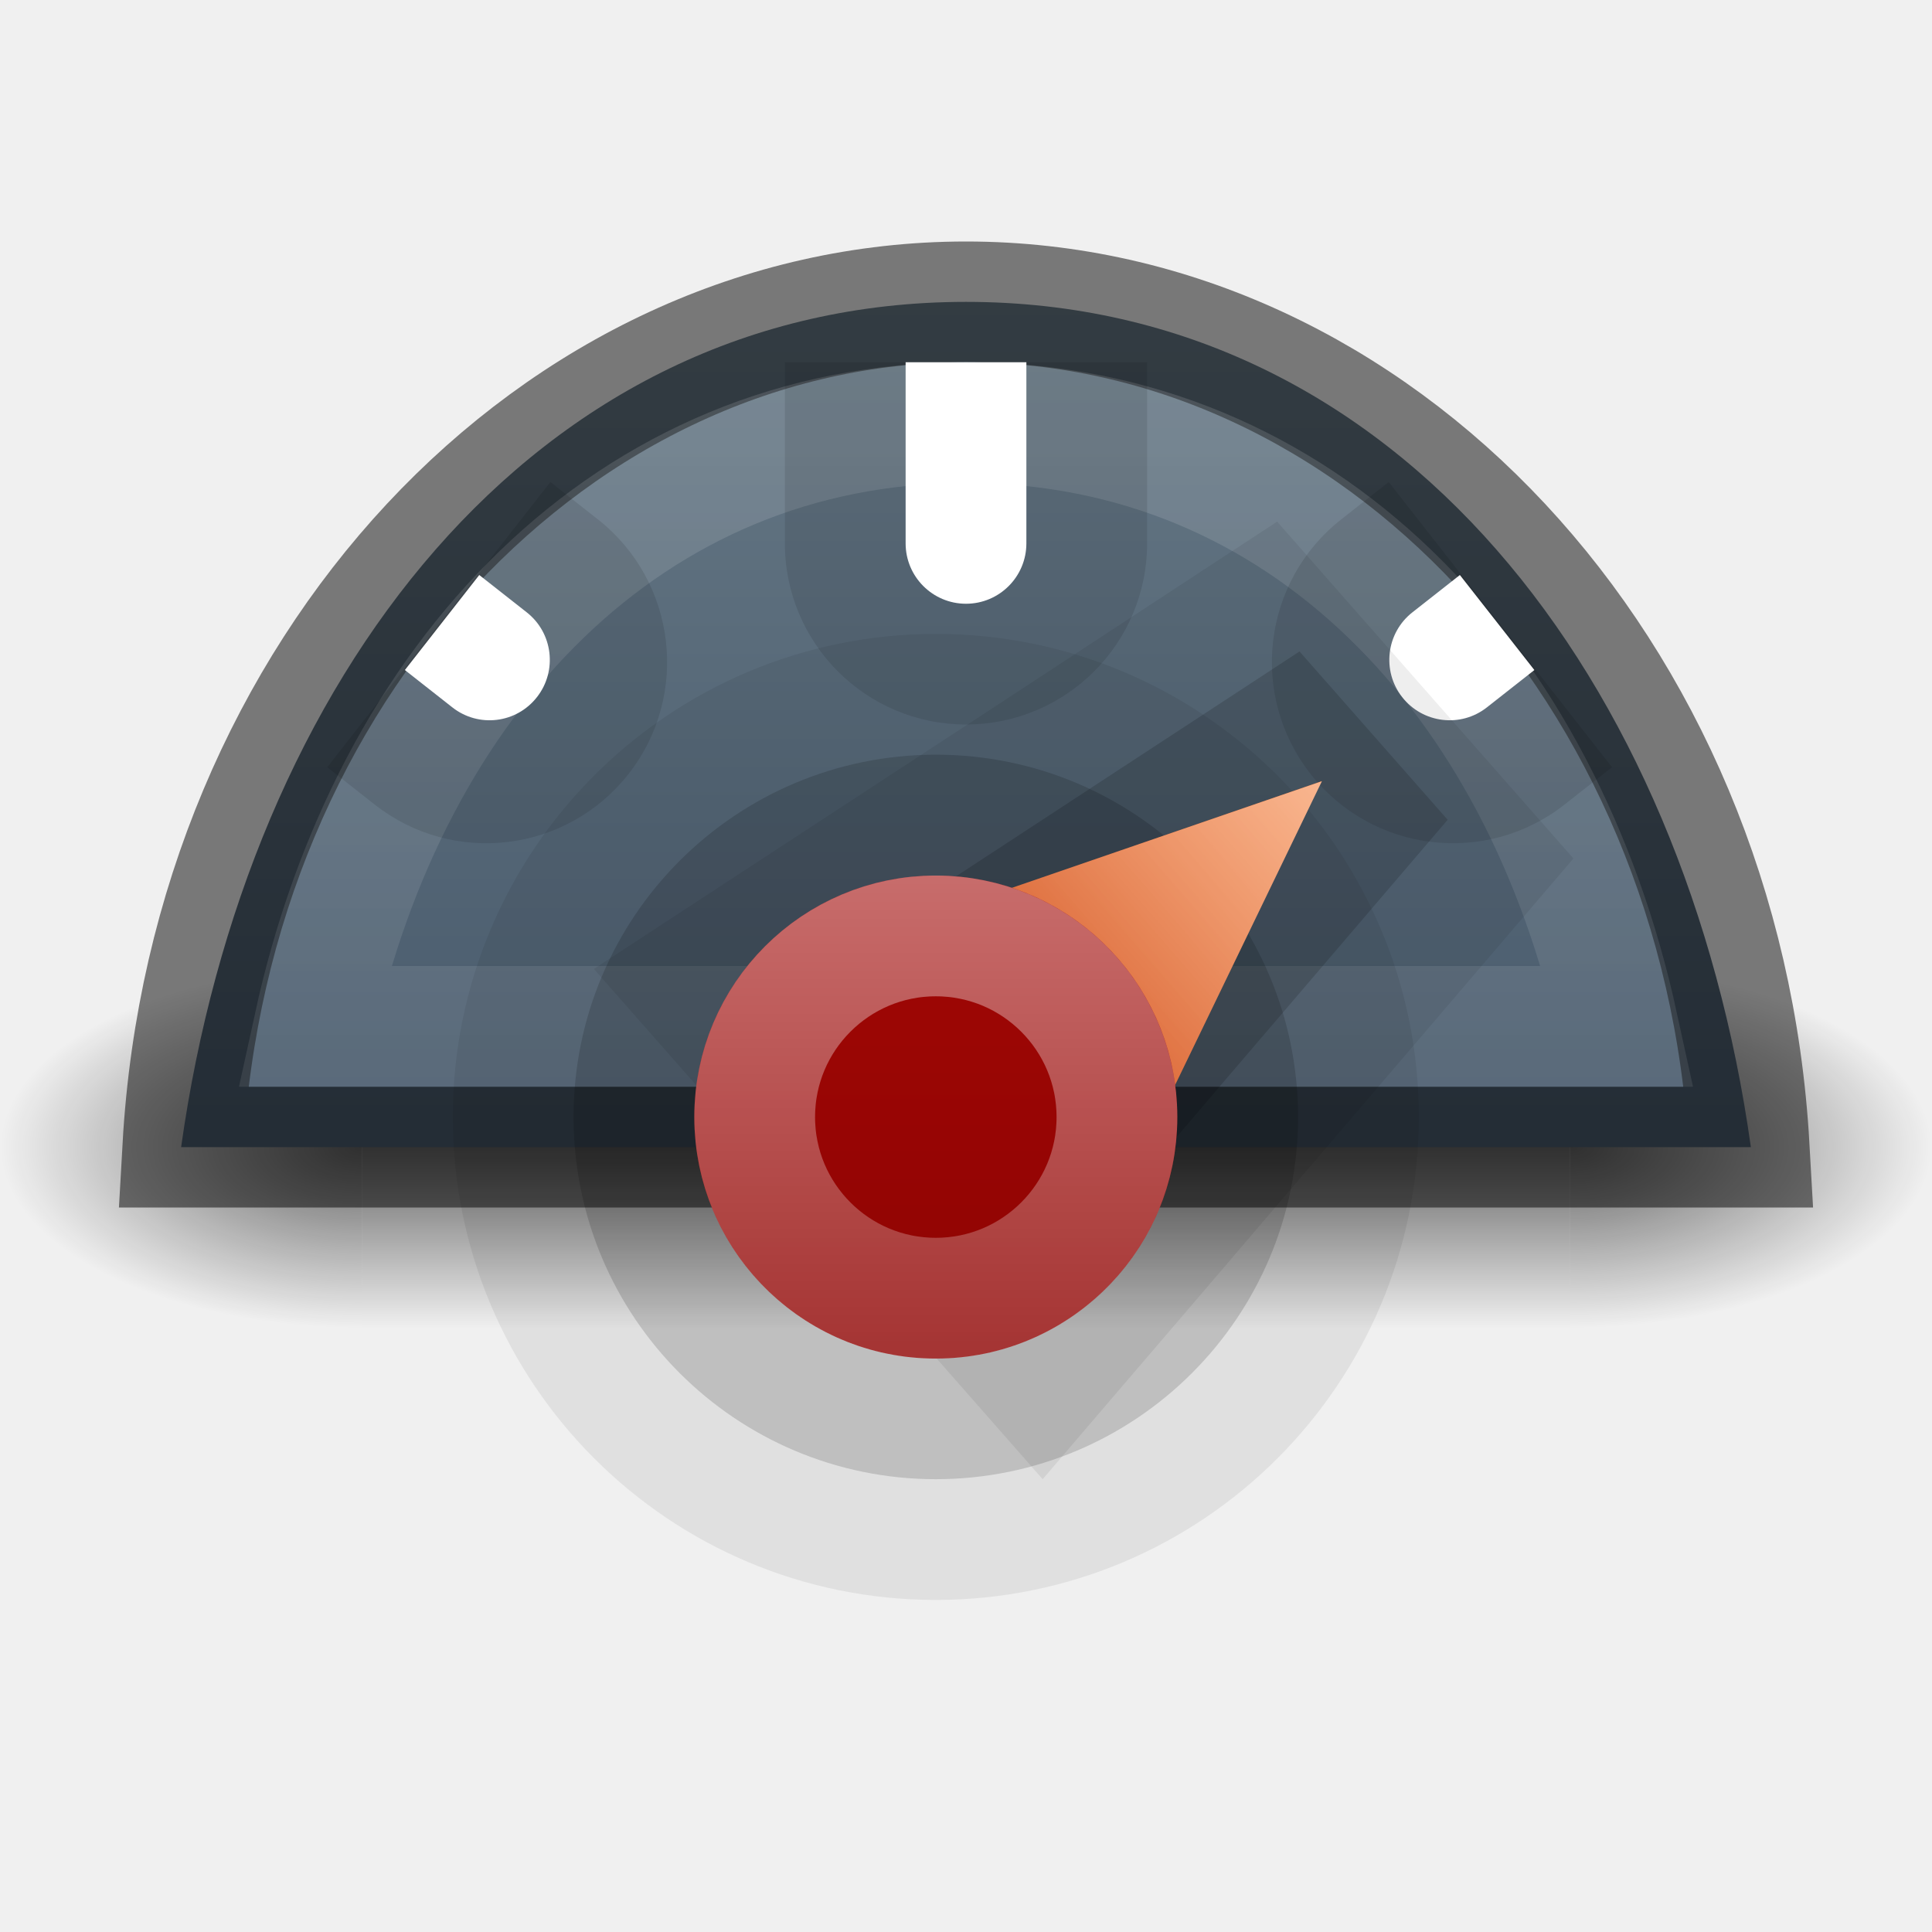
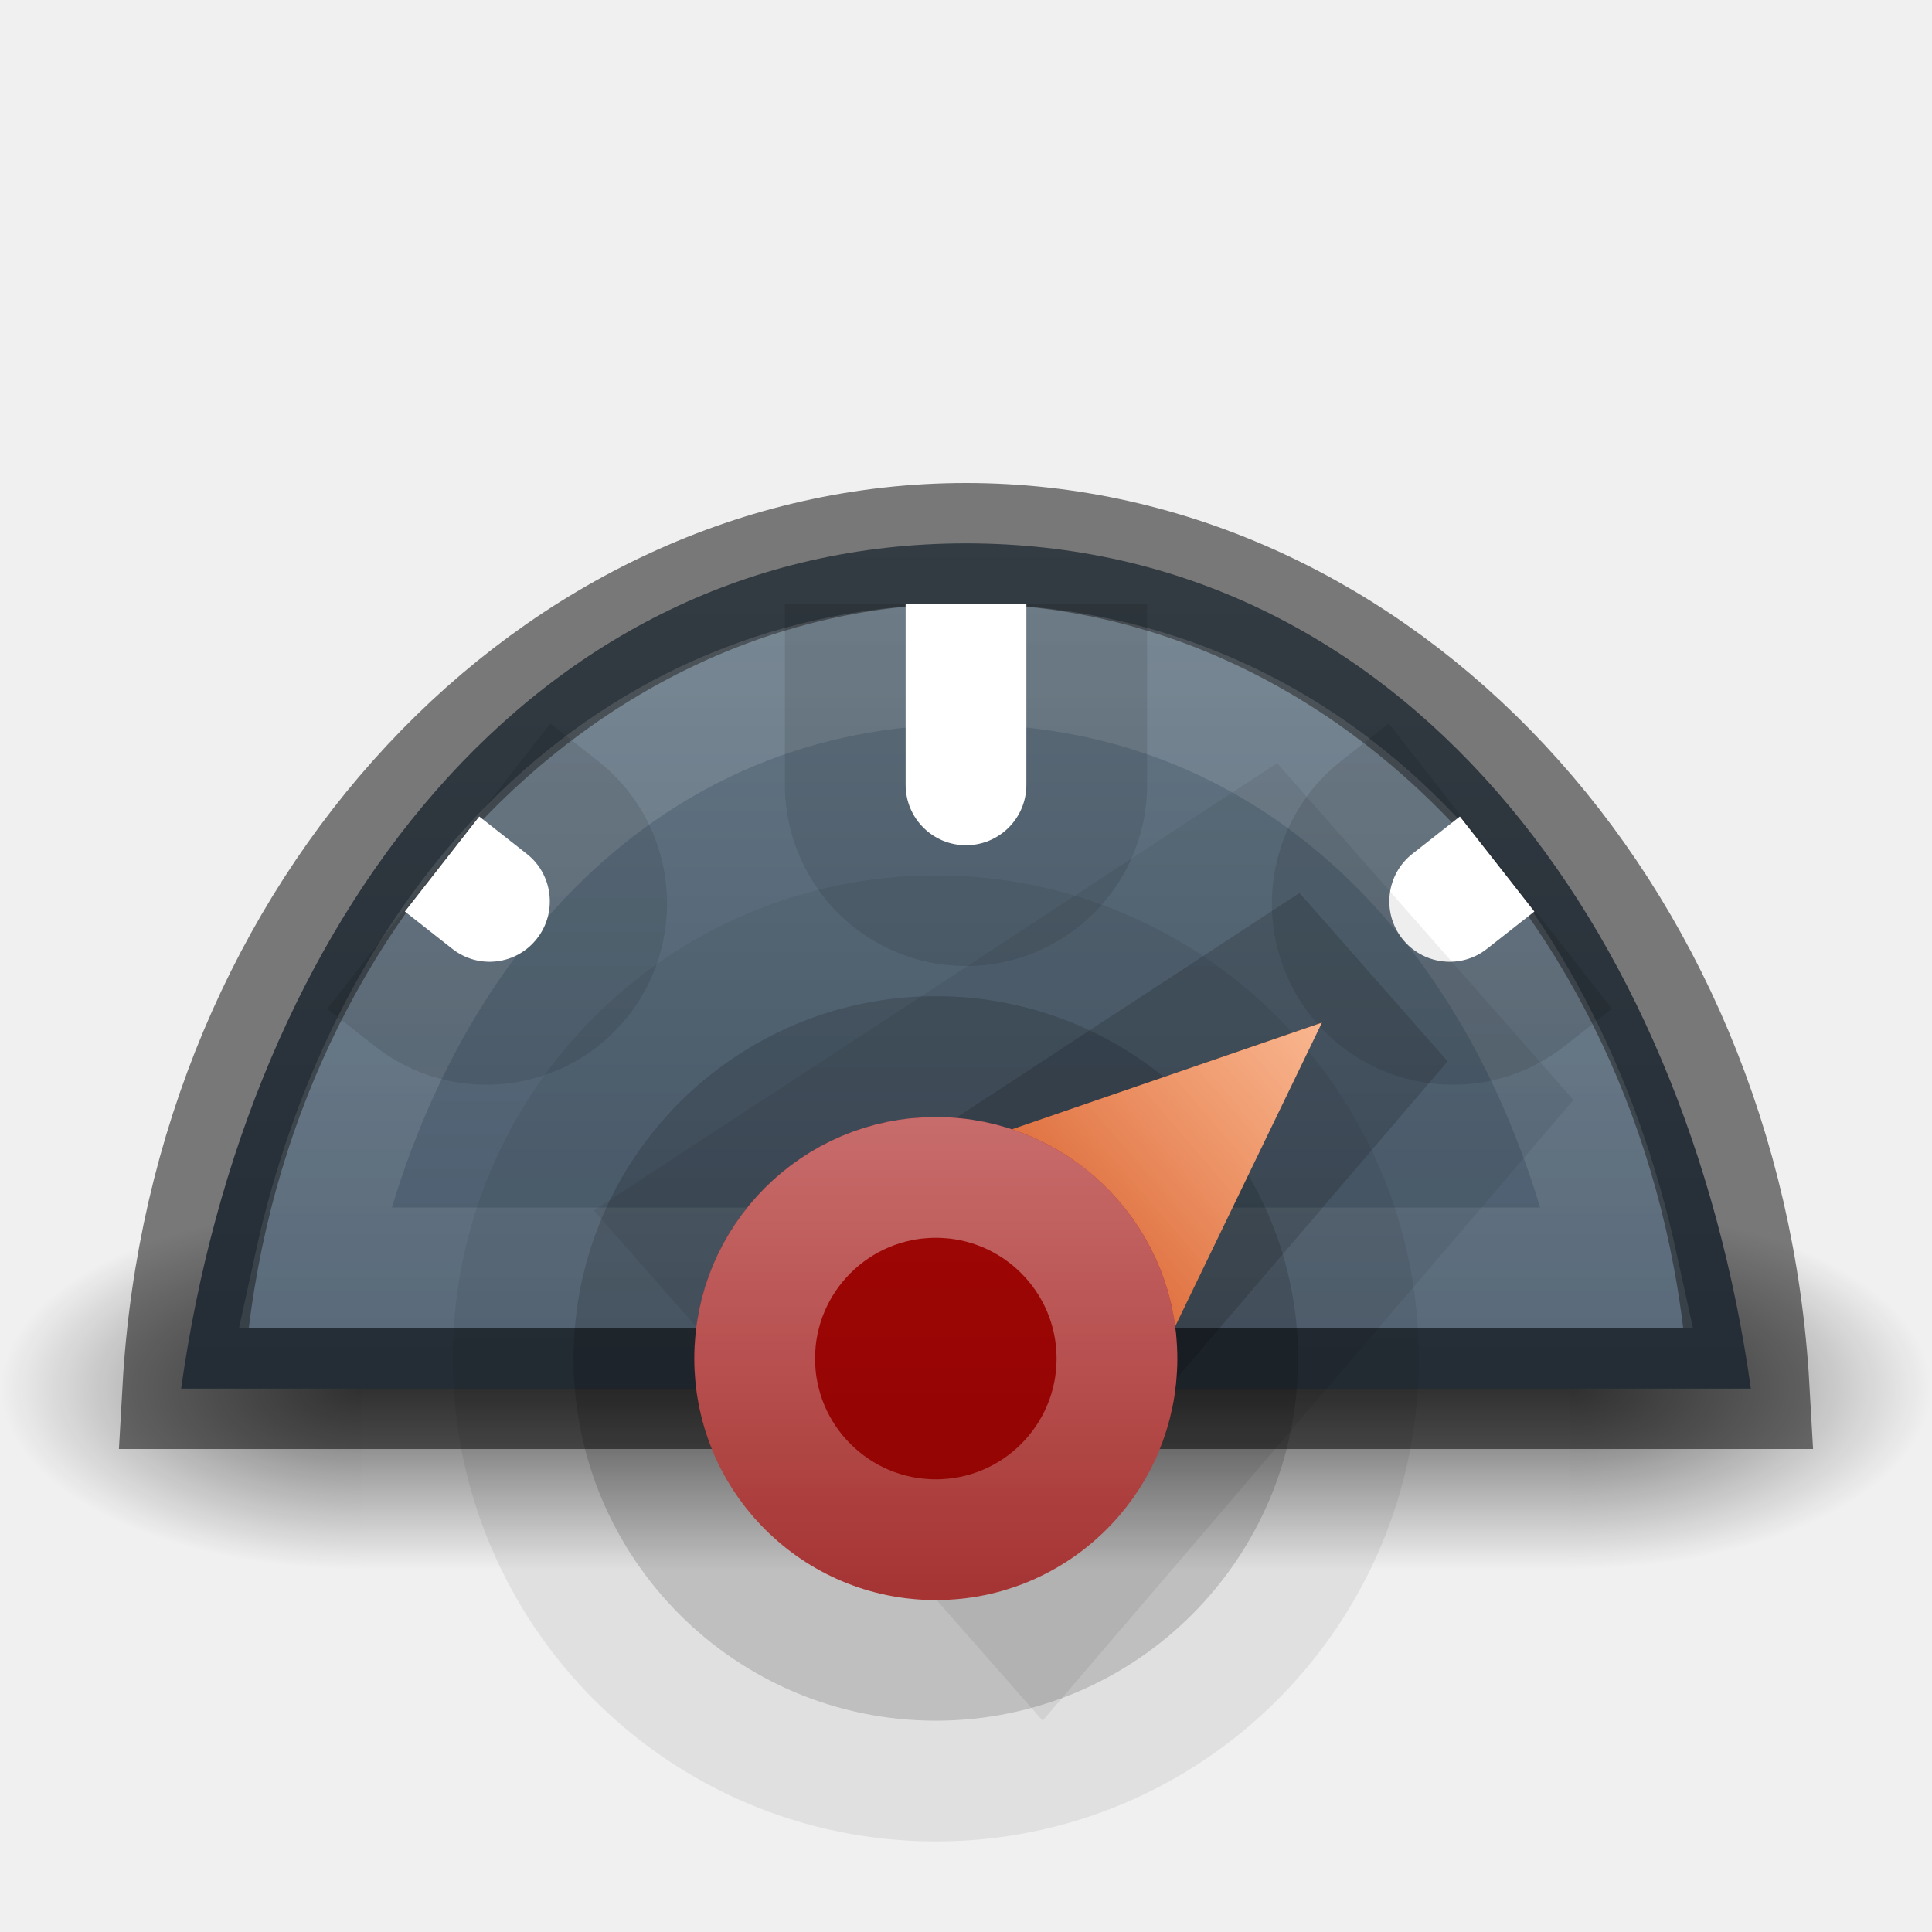
<svg xmlns="http://www.w3.org/2000/svg" width="16" height="16" viewBox="0 0 16 16" fill="none">
-   <rect x="3" y="8" width="10" height="3" fill="url(#paint0_linear)" />
-   <rect y="8" width="3" height="3" fill="url(#paint1_radial)" />
-   <rect width="3" height="3" transform="matrix(-1 0 0 1 16 8)" fill="url(#paint2_radial)" />
-   <path d="M8 2.5C4.41 2.5 2.042 5.638 1.5 9.5H14.5C13.958 5.638 11.59 2.5 8 2.5Z" fill="url(#paint3_linear)" />
-   <path d="M1.514 9.5C1.738 5.535 4.612 2.5 8 2.5C11.388 2.5 14.262 5.535 14.486 9.5H1.514Z" stroke="black" stroke-opacity="0.5" />
-   <path d="M13.4 8.5H2.6C3.228 5.625 5.203 3.5 8 3.5C10.797 3.5 12.773 5.625 13.4 8.5Z" stroke="url(#paint4_linear)" stroke-opacity="0.5" />
-   <path d="M6.5 3H9.5V4.5C9.5 5.328 8.828 6 8 6V6C7.172 6 6.5 5.328 6.5 4.5V3Z" fill="black" fill-opacity="0.1" />
-   <path d="M7.5 3H8.5V4.5C8.5 4.776 8.276 5 8 5V5C7.724 5 7.5 4.776 7.5 4.5V3Z" fill="white" />
-   <path d="M11.501 3.992L13.35 6.354L12.957 6.663C12.306 7.175 11.364 7.061 10.853 6.409V6.409C10.342 5.756 10.456 4.813 11.108 4.301L11.501 3.992Z" fill="black" fill-opacity="0.1" />
-   <path d="M12.09 4.762L12.707 5.549L12.314 5.858C12.097 6.029 11.783 5.991 11.612 5.773V5.773C11.442 5.556 11.48 5.241 11.697 5.071L12.09 4.762Z" fill="white" />
-   <path d="M4.558 3.992L2.71 6.354L3.103 6.663C3.754 7.175 4.695 7.061 5.206 6.409V6.409C5.716 5.756 5.602 4.813 4.951 4.301L4.558 3.992Z" fill="black" fill-opacity="0.1" />
-   <path d="M3.969 4.762L3.353 5.549L3.746 5.858C3.963 6.029 4.277 5.991 4.447 5.773V5.773C4.617 5.556 4.579 5.241 4.362 5.071L3.969 4.762Z" fill="white" />
-   <circle cx="7.75" cy="9.25" r="3" stroke="black" stroke-opacity="0.07" stroke-width="2" />
-   <circle cx="7.75" cy="9.25" r="2.5" stroke="black" stroke-opacity="0.15" />
-   <path d="M8.06 9.738L8.44 10.171L8.815 9.733L9.174 9.313L9.892 8.473L11.327 6.794L10.673 6.051L8.825 7.261L7.901 7.866L7.439 8.168L6.956 8.484L7.337 8.917L8.06 9.738Z" stroke="black" stroke-opacity="0.15" stroke-miterlimit="5.016" />
-   <path d="M7.864 9.858L8.625 10.724L9.375 9.848L9.554 9.638L10.272 8.798L11.707 7.119L10.399 5.632L8.551 6.843L7.627 7.448L7.396 7.599L6.431 8.23L7.193 9.096L7.864 9.858Z" stroke="black" stroke-opacity="0.07" stroke-width="2" stroke-miterlimit="5.016" />
-   <path d="M9 10.5L6.5 8L10.947 6.469L9 10.5Z" fill="url(#paint5_linear)" />
-   <path d="M8.856 9.649L7.419 8.212L9.975 7.333L8.856 9.649Z" stroke="url(#paint6_linear)" stroke-miterlimit="16" />
-   <circle cx="7.75" cy="9.251" r="2" fill="url(#paint7_linear)" />
-   <circle cx="7.75" cy="9.251" r="1.5" stroke="url(#paint8_linear)" />
+   <rect x="3" y="10" width="10" height="3" fill="url(#paint0_linear)" />
+   <rect y="10" width="3" height="3" fill="url(#paint1_radial)" />
+   <rect width="3" height="3" transform="matrix(-1 0 0 1 16 10)" fill="url(#paint2_radial)" />
+   <path d="M8 4.5C4.41 4.5 2.042 7.638 1.5 11.5H14.5C13.958 7.638 11.59 4.5 8 4.5Z" fill="url(#paint3_linear)" />
+   <path d="M1.514 11.5C1.738 7.535 4.612 4.5 8 4.5C11.388 4.5 14.262 7.535 14.486 11.5H1.514Z" stroke="black" stroke-opacity="0.5" />
+   <path d="M13.4 10.5H2.6C3.228 7.625 5.203 5.5 8 5.5C10.797 5.5 12.773 7.625 13.4 10.5Z" stroke="url(#paint4_linear)" stroke-opacity="0.5" />
+   <path d="M6.5 5H9.5V6.5C9.5 7.328 8.828 8 8 8V8C7.172 8 6.5 7.328 6.5 6.5V5Z" fill="black" fill-opacity="0.1" />
+   <path d="M7.5 5H8.5V6.5C8.5 6.776 8.276 7 8 7V7C7.724 7 7.5 6.776 7.5 6.5V5Z" fill="white" />
+   <path d="M11.501 5.992L13.35 8.354L12.957 8.663C12.306 9.175 11.364 9.061 10.853 8.409V8.409C10.342 7.756 10.456 6.813 11.108 6.301L11.501 5.992Z" fill="black" fill-opacity="0.1" />
+   <path d="M12.09 6.762L12.707 7.549L12.314 7.858C12.097 8.029 11.783 7.991 11.612 7.773V7.773C11.442 7.556 11.48 7.241 11.697 7.071L12.09 6.762Z" fill="white" />
+   <path d="M4.558 5.992L2.71 8.354L3.103 8.663C3.754 9.175 4.695 9.061 5.206 8.409V8.409C5.716 7.756 5.602 6.813 4.951 6.301L4.558 5.992Z" fill="black" fill-opacity="0.1" />
+   <path d="M3.969 6.762L3.353 7.549L3.746 7.858C3.963 8.029 4.277 7.991 4.447 7.773V7.773C4.617 7.556 4.579 7.241 4.362 7.071L3.969 6.762Z" fill="white" />
+   <circle cx="7.75" cy="11.25" r="3" stroke="black" stroke-opacity="0.07" stroke-width="2" />
+   <circle cx="7.75" cy="11.25" r="2.5" stroke="black" stroke-opacity="0.15" />
+   <path d="M8.06 11.738L8.44 12.171L8.815 11.733L9.174 11.313L9.892 10.473L11.327 8.794L10.673 8.051L8.825 9.261L7.901 9.866L7.439 10.168L6.956 10.484L7.337 10.917L8.06 11.738Z" stroke="black" stroke-opacity="0.15" stroke-miterlimit="5.016" />
+   <path d="M7.864 11.858L8.625 12.724L9.375 11.848L9.554 11.638L10.272 10.798L11.707 9.119L10.399 7.632L8.551 8.843L7.627 9.448L7.396 9.599L6.431 10.23L7.193 11.096L7.864 11.858Z" stroke="black" stroke-opacity="0.07" stroke-width="2" stroke-miterlimit="5.016" />
+   <path d="M9 12.5L6.5 10L10.947 8.469L9 12.5Z" fill="url(#paint5_linear)" />
+   <path d="M8.856 11.649L7.419 10.212L9.975 9.333L8.856 11.649Z" stroke="url(#paint6_linear)" stroke-miterlimit="16" />
+   <circle cx="7.75" cy="11.251" r="2" fill="url(#paint7_linear)" />
+   <circle cx="7.75" cy="11.251" r="1.5" stroke="url(#paint8_linear)" />
  <defs>
-     <linearGradient id="paint0_linear" x1="8" y1="8" x2="8" y2="11" gradientUnits="userSpaceOnUse">
+     <linearGradient id="paint0_linear" x1="8" y1="10" x2="8" y2="13" gradientUnits="userSpaceOnUse">
      <stop stop-opacity="0" />
      <stop offset="0.492" stop-opacity="0.6" />
      <stop offset="1" stop-opacity="0" />
    </linearGradient>
-     <radialGradient id="paint1_radial" cx="0" cy="0" r="1" gradientUnits="userSpaceOnUse" gradientTransform="translate(3 9.5) rotate(-180) scale(3 1.5)">
+     <radialGradient id="paint1_radial" cx="0" cy="0" r="1" gradientUnits="userSpaceOnUse" gradientTransform="translate(3 11.5) rotate(-180) scale(3 1.5)">
      <stop stop-opacity="0.6" />
      <stop offset="1" stop-opacity="0" />
    </radialGradient>
    <radialGradient id="paint2_radial" cx="0" cy="0" r="1" gradientUnits="userSpaceOnUse" gradientTransform="translate(3 1.5) rotate(-180) scale(3 1.5)">
      <stop stop-opacity="0.6" />
      <stop offset="1" stop-opacity="0" />
    </radialGradient>
-     <linearGradient id="paint3_linear" x1="8" y1="2.5" x2="8" y2="9.5" gradientUnits="userSpaceOnUse">
+     <linearGradient id="paint3_linear" x1="8" y1="4.5" x2="8" y2="11.5" gradientUnits="userSpaceOnUse">
      <stop stop-color="#667885" />
      <stop offset="1" stop-color="#485A6C" />
    </linearGradient>
-     <linearGradient id="paint4_linear" x1="8" y1="3" x2="8" y2="9" gradientUnits="userSpaceOnUse">
+     <linearGradient id="paint4_linear" x1="8" y1="5" x2="8" y2="11" gradientUnits="userSpaceOnUse">
      <stop stop-color="white" stop-opacity="0.26" />
      <stop offset="1" stop-color="white" stop-opacity="0.17" />
    </linearGradient>
-     <linearGradient id="paint5_linear" x1="10.947" y1="6.469" x2="8.25" y2="8.75" gradientUnits="userSpaceOnUse">
+     <linearGradient id="paint5_linear" x1="10.947" y1="8.469" x2="8.25" y2="10.75" gradientUnits="userSpaceOnUse">
      <stop stop-color="#F37329" />
      <stop offset="1" stop-color="#CC3B02" />
    </linearGradient>
-     <linearGradient id="paint6_linear" x1="10.947" y1="6.469" x2="7.663" y2="9.358" gradientUnits="userSpaceOnUse">
+     <linearGradient id="paint6_linear" x1="10.947" y1="8.469" x2="7.663" y2="11.358" gradientUnits="userSpaceOnUse">
      <stop stop-color="white" stop-opacity="0.48" />
      <stop offset="1" stop-color="white" stop-opacity="0.03" />
    </linearGradient>
-     <linearGradient id="paint7_linear" x1="7.75" y1="7.25" x2="7.75" y2="15.751" gradientUnits="userSpaceOnUse">
+     <linearGradient id="paint7_linear" x1="7.75" y1="9.251" x2="7.75" y2="17.75" gradientUnits="userSpaceOnUse">
      <stop stop-color="#A10705" />
      <stop offset="1" stop-color="#7A0000" />
    </linearGradient>
-     <linearGradient id="paint8_linear" x1="7.75" y1="7.25" x2="7.75" y2="11.251" gradientUnits="userSpaceOnUse">
+     <linearGradient id="paint8_linear" x1="7.75" y1="9.251" x2="7.75" y2="13.251" gradientUnits="userSpaceOnUse">
      <stop stop-color="white" stop-opacity="0.41" />
      <stop offset="1" stop-color="white" stop-opacity="0.19" />
    </linearGradient>
  </defs>
</svg>
